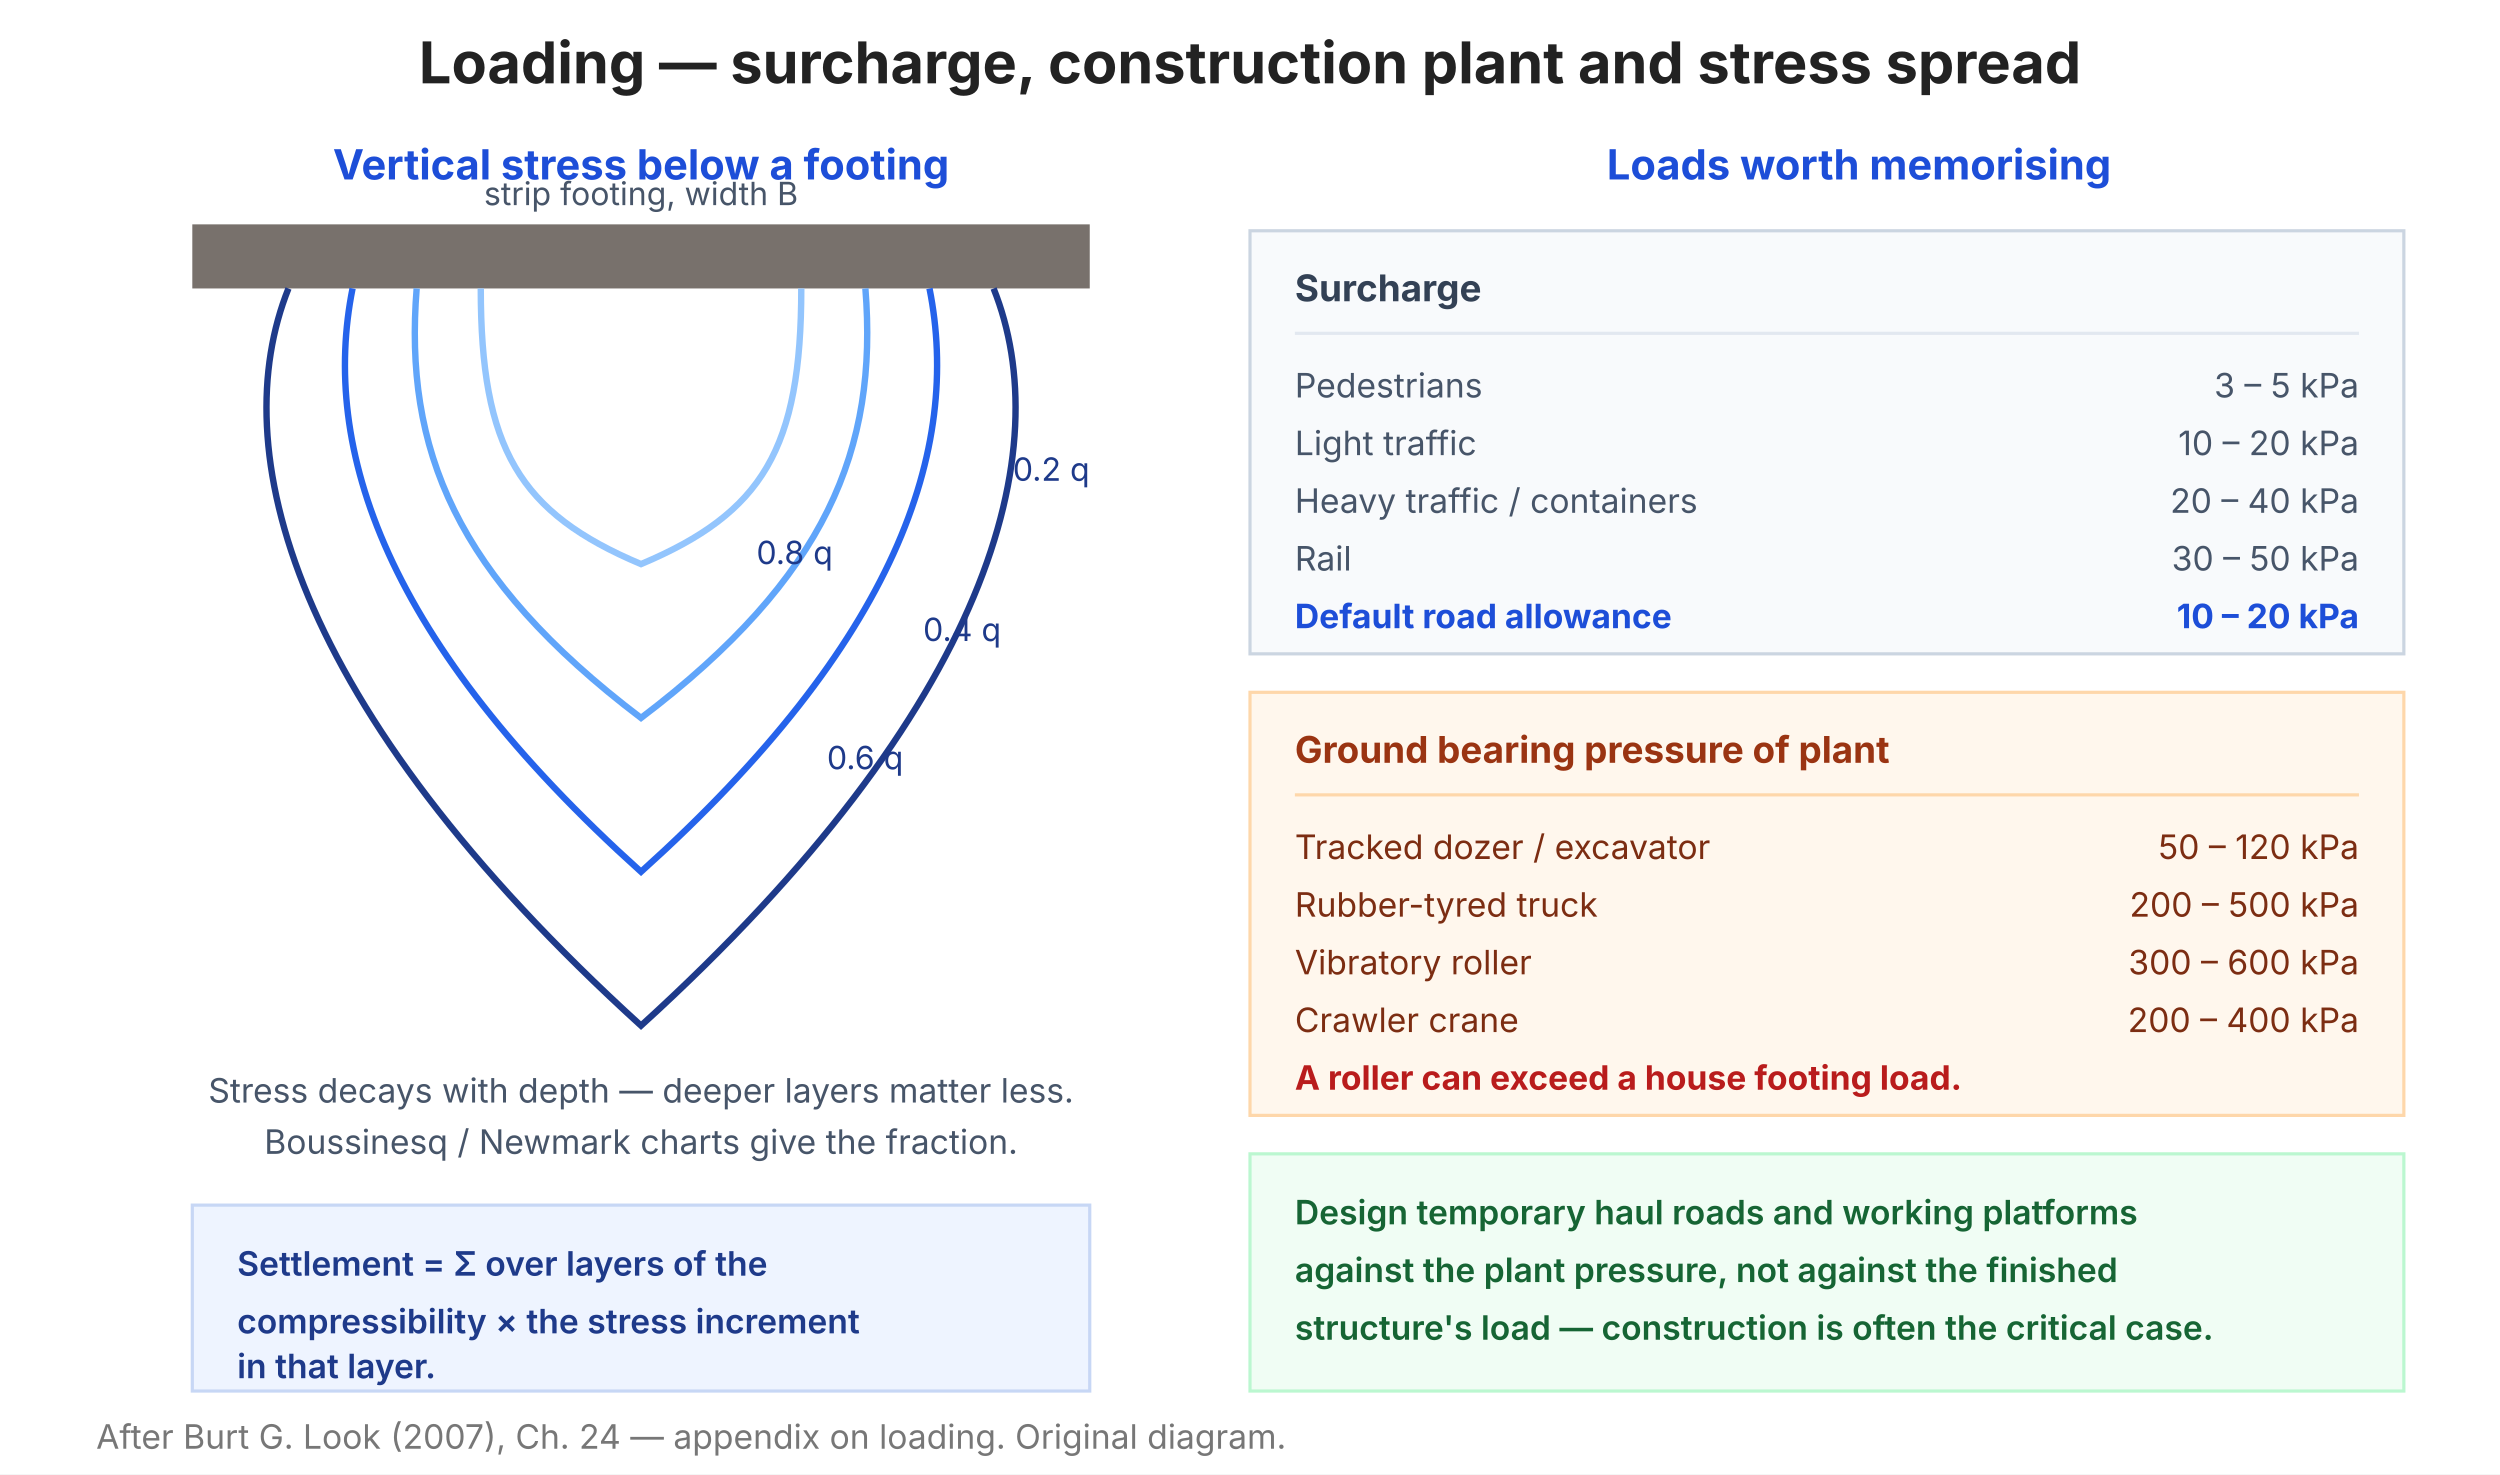
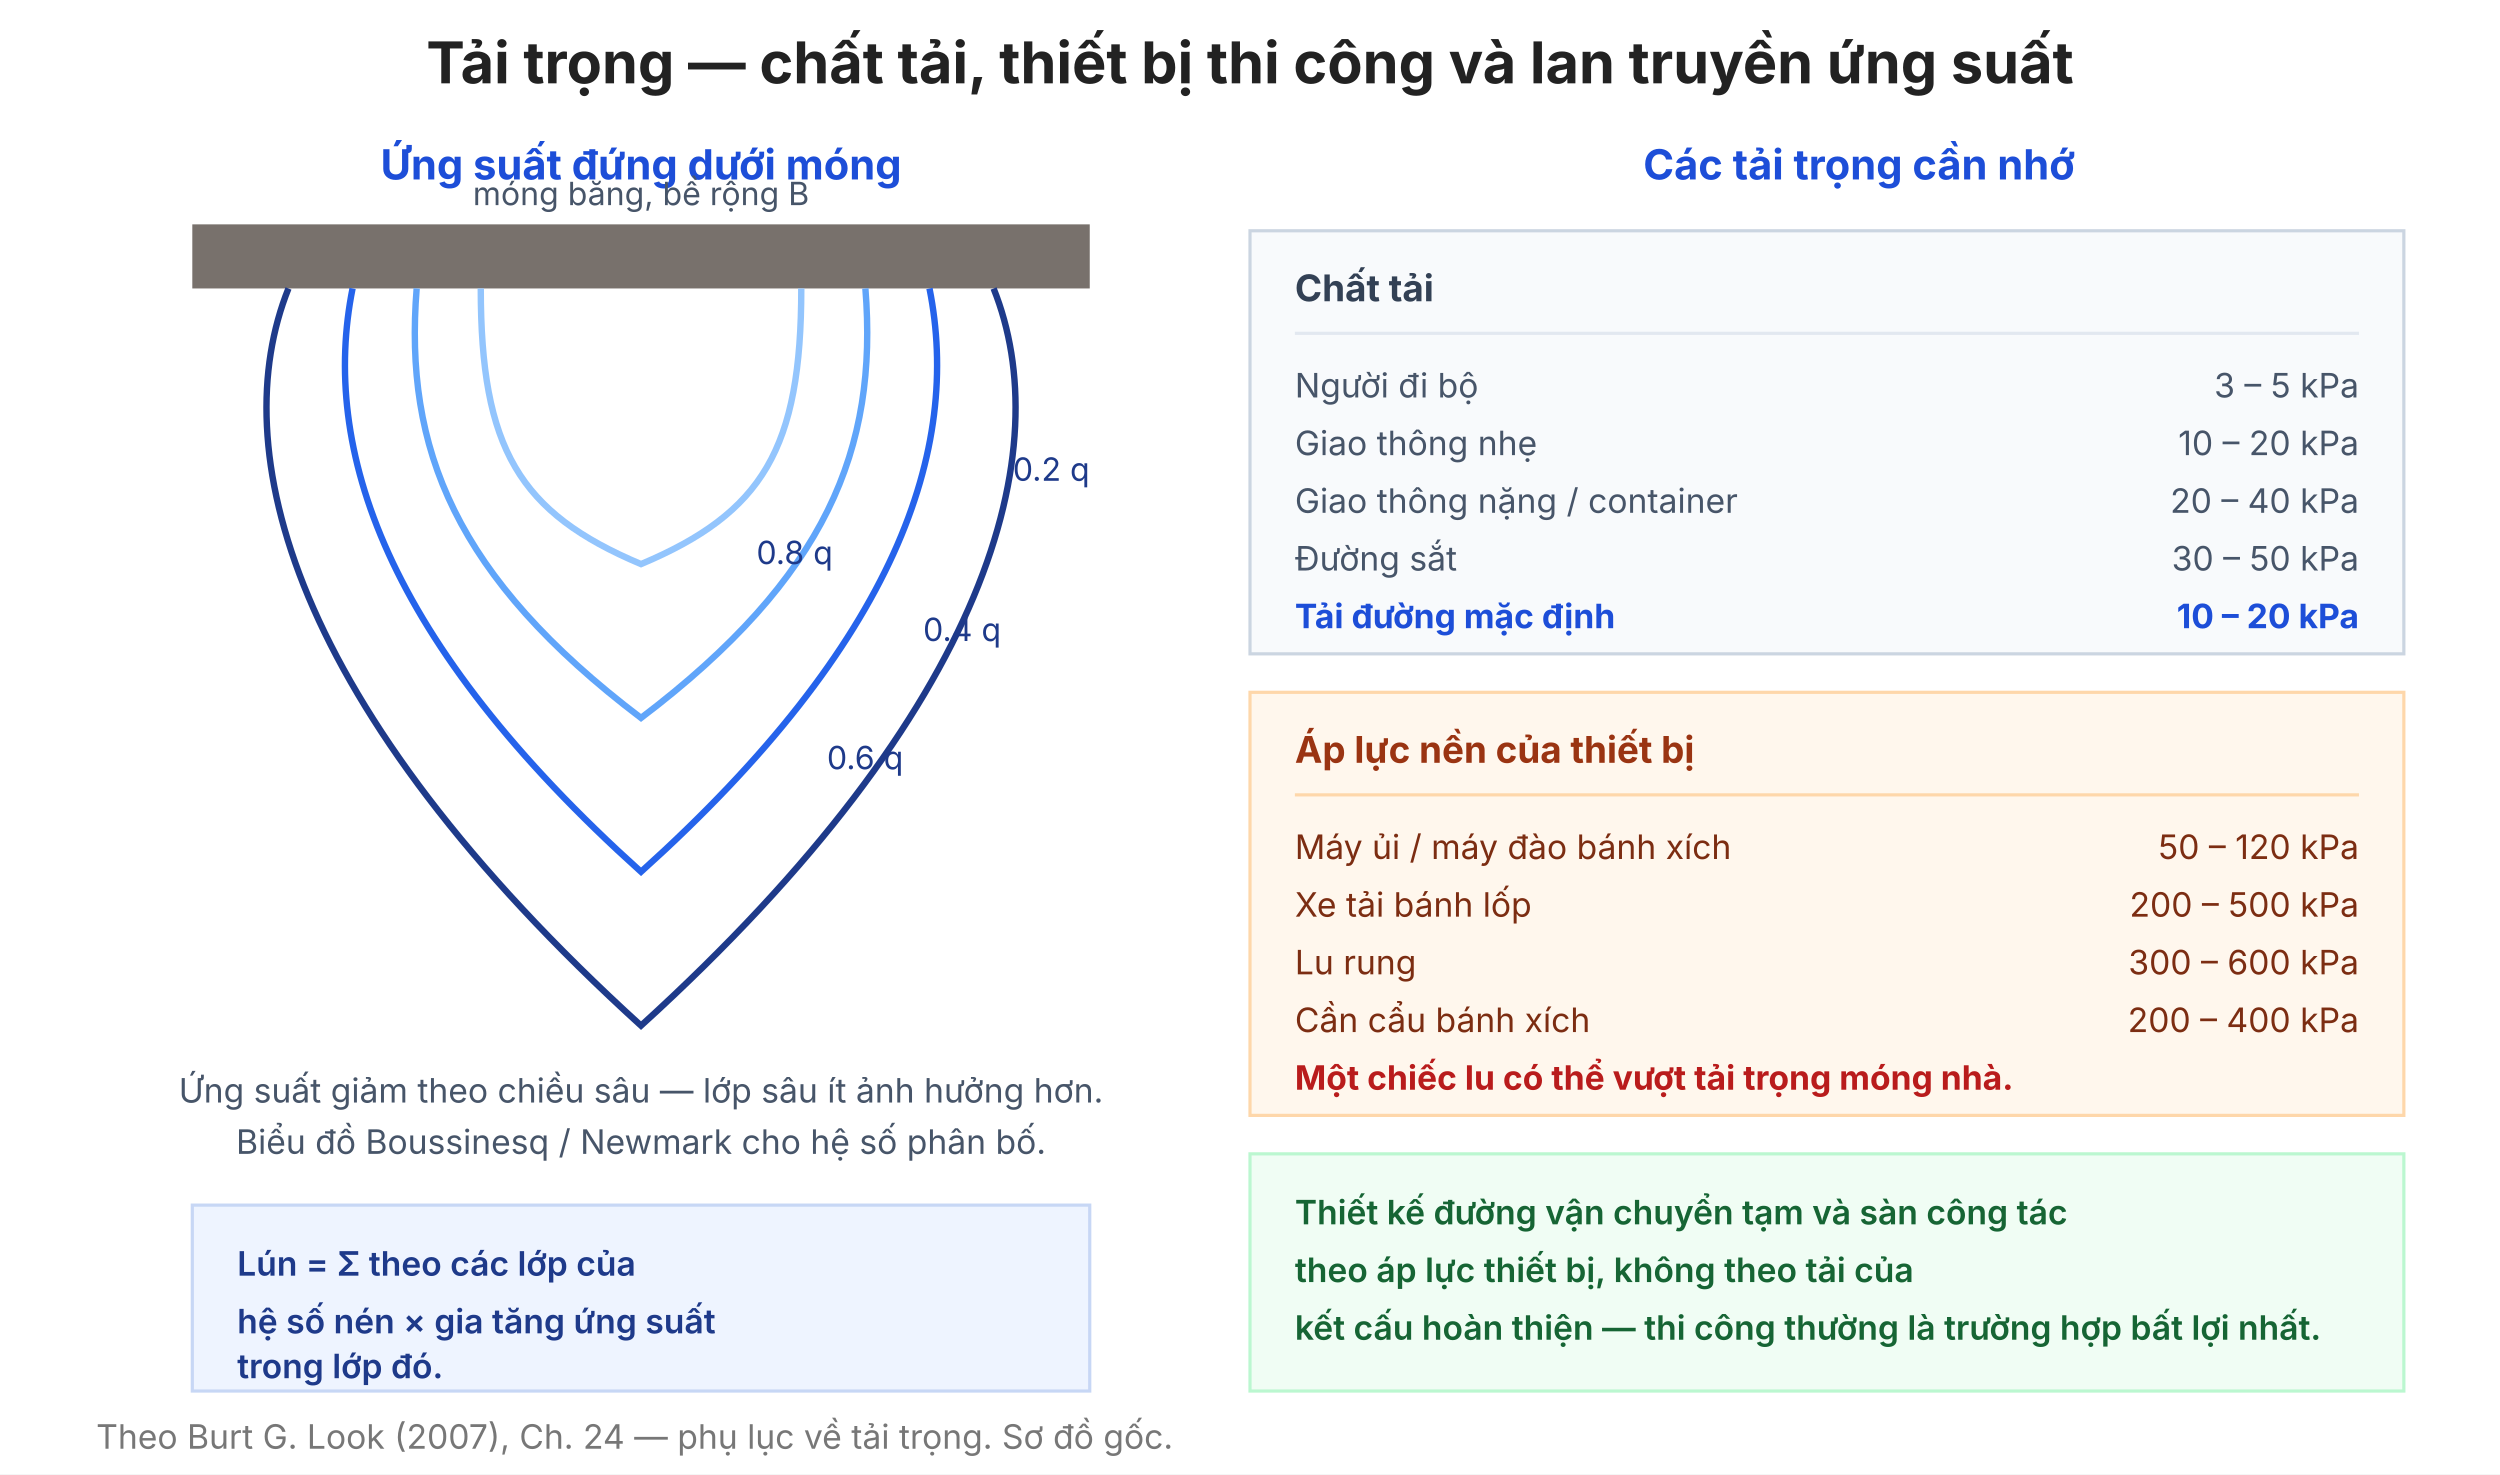
<svg xmlns="http://www.w3.org/2000/svg" viewBox="0 0 780 460" font-family="Inter, Arial, sans-serif">
  <rect width="780" height="460" fill="#ffffff" />
-   <text x="390" y="26" text-anchor="middle" font-size="18" font-weight="700" fill="#222">Loading — surcharge, construction plant and stress spread</text>
-   <text x="200" y="56" text-anchor="middle" font-size="13" font-weight="700" fill="#1d4ed8">Vertical stress below a footing</text>
+   <text x="390" y="26" text-anchor="middle" font-size="18" font-weight="700" fill="#222">Tải trọng — chất tải, thiết bị thi công và lan truyền ứng suất</text>
+   <text x="200" y="56" text-anchor="middle" font-size="13" font-weight="700" fill="#1d4ed8">Ứng suất đứng dưới móng</text>
  <rect x="60" y="70" width="280" height="20" fill="#78716c" />
-   <text x="200" y="64" text-anchor="middle" font-size="10" fill="#475569">strip footing, width B</text>
+   <text x="200" y="64" text-anchor="middle" font-size="10" fill="#475569">móng băng, bề rộng B</text>
  <g fill="none" stroke-width="2">
    <path d="M90 90 C70 140 90 220 200 320 C310 220 330 140 310 90" stroke="#1e3a8a" />
    <path d="M110 90 C100 140 120 200 200 272 C280 200 300 140 290 90" stroke="#2563eb" />
    <path d="M130 90 C126 140 142 180 200 224 C258 180 274 140 270 90" stroke="#60a5fa" />
    <path d="M150 90 C150 140 162 160 200 176 C238 160 250 140 250 90" stroke="#93c5fd" />
  </g>
  <g font-size="10" fill="#1e3a8a">
    <text x="316" y="150">0.2 q</text>
    <text x="288" y="200">0.4 q</text>
    <text x="258" y="240">0.6 q</text>
    <text x="236" y="176">0.8 q</text>
  </g>
-   <text x="200" y="344" text-anchor="middle" font-size="10.5" fill="#475569">Stress decays with depth — deeper layers matter less.</text>
-   <text x="200" y="360" text-anchor="middle" font-size="10.5" fill="#475569">Boussinesq / Newmark charts give the fraction.</text>
+   <text x="200" y="344" text-anchor="middle" font-size="10.5" fill="#475569">Ứng suất giảm theo chiều sâu — lớp sâu ít ảnh hưởng hơn.</text>
+   <text x="200" y="360" text-anchor="middle" font-size="10.5" fill="#475569">Biểu đồ Boussinesq / Newmark cho hệ số phân bố.</text>
  <rect x="60" y="376" width="280" height="58" fill="#eef4ff" stroke="#c7d7f5" />
-   <text x="74" y="398" font-size="10.5" fill="#1e3a8a" font-weight="600">Settlement = Σ over layers of the</text>
-   <text x="74" y="416" font-size="10.5" fill="#1e3a8a" font-weight="600">compressibility × the stress increment</text>
-   <text x="74" y="430" font-size="10.5" fill="#1e3a8a" font-weight="600">in that layer.</text>
-   <text x="580" y="56" text-anchor="middle" font-size="13" font-weight="700" fill="#1d4ed8">Loads worth memorising</text>
+   <text x="74" y="398" font-size="10.5" fill="#1e3a8a" font-weight="600">Lún = Σ theo các lớp của</text>
+   <text x="74" y="416" font-size="10.5" fill="#1e3a8a" font-weight="600">hệ số nén × gia tăng ứng suất</text>
+   <text x="74" y="430" font-size="10.5" fill="#1e3a8a" font-weight="600">trong lớp đó.</text>
+   <text x="580" y="56" text-anchor="middle" font-size="13" font-weight="700" fill="#1d4ed8">Các tải trọng cần nhớ</text>
  <rect x="390" y="72" width="360" height="132" fill="#f8fafc" stroke="#cbd5e1" />
-   <text x="404" y="94" font-size="11.5" font-weight="700" fill="#334155">Surcharge</text>
+   <text x="404" y="94" font-size="11.5" font-weight="700" fill="#334155">Chất tải</text>
  <line x1="404" y1="104" x2="736" y2="104" stroke="#e2e8f0" />
  <g font-size="10.5" fill="#475569">
-     <text x="404" y="124">Pedestrians</text>
+     <text x="404" y="124">Người đi bộ</text>
    <text x="736" y="124" text-anchor="end">3 – 5 kPa</text>
-     <text x="404" y="142">Light traffic</text>
+     <text x="404" y="142">Giao thông nhẹ</text>
    <text x="736" y="142" text-anchor="end">10 – 20 kPa</text>
-     <text x="404" y="160">Heavy traffic / containers</text>
+     <text x="404" y="160">Giao thông nặng / container</text>
    <text x="736" y="160" text-anchor="end">20 – 40 kPa</text>
-     <text x="404" y="178">Rail</text>
+     <text x="404" y="178">Đường sắt</text>
    <text x="736" y="178" text-anchor="end">30 – 50 kPa</text>
-     <text x="404" y="196" font-weight="700" fill="#1d4ed8">Default road allowance</text>
+     <text x="404" y="196" font-weight="700" fill="#1d4ed8">Tải đường mặc định</text>
    <text x="736" y="196" text-anchor="end" font-weight="700" fill="#1d4ed8">10 – 20 kPa</text>
  </g>
  <rect x="390" y="216" width="360" height="132" fill="#fff7ed" stroke="#fed7aa" />
-   <text x="404" y="238" font-size="11.5" font-weight="700" fill="#9a3412">Ground bearing pressure of plant</text>
+   <text x="404" y="238" font-size="11.5" font-weight="700" fill="#9a3412">Áp lực nền của thiết bị</text>
  <line x1="404" y1="248" x2="736" y2="248" stroke="#fed7aa" />
  <g font-size="10.5" fill="#7c2d12">
-     <text x="404" y="268">Tracked dozer / excavator</text>
+     <text x="404" y="268">Máy ủi / máy đào bánh xích</text>
    <text x="736" y="268" text-anchor="end">50 – 120 kPa</text>
-     <text x="404" y="286">Rubber-tyred truck</text>
+     <text x="404" y="286">Xe tải bánh lốp</text>
    <text x="736" y="286" text-anchor="end">200 – 500 kPa</text>
-     <text x="404" y="304">Vibratory roller</text>
+     <text x="404" y="304">Lu rung</text>
    <text x="736" y="304" text-anchor="end">300 – 600 kPa</text>
-     <text x="404" y="322">Crawler crane</text>
+     <text x="404" y="322">Cần cẩu bánh xích</text>
    <text x="736" y="322" text-anchor="end">200 – 400 kPa</text>
-     <text x="404" y="340" font-weight="700" fill="#b91c1c">A roller can exceed a house footing load.</text>
+     <text x="404" y="340" font-weight="700" fill="#b91c1c">Một chiếc lu có thể vượt tải trọng móng nhà.</text>
  </g>
  <rect x="390" y="360" width="360" height="74" fill="#f0fdf4" stroke="#bbf7d0" />
-   <text x="404" y="382" font-size="10.5" fill="#166534" font-weight="600">Design temporary haul roads and working platforms</text>
-   <text x="404" y="400" font-size="10.5" fill="#166534" font-weight="600">against the plant pressure, not against the finished</text>
-   <text x="404" y="418" font-size="10.5" fill="#166534" font-weight="600">structure's load — construction is often the critical case.</text>
-   <text x="30" y="452" font-size="10.5" fill="#777">After Burt G. Look (2007), Ch. 24 — appendix on loading. Original diagram.</text>
+   <text x="404" y="382" font-size="10.5" fill="#166534" font-weight="600">Thiết kế đường vận chuyển tạm và sàn công tác</text>
+   <text x="404" y="400" font-size="10.5" fill="#166534" font-weight="600">theo áp lực thiết bị, không theo tải của</text>
+   <text x="404" y="418" font-size="10.5" fill="#166534" font-weight="600">kết cấu hoàn thiện — thi công thường là trường hợp bất lợi nhất.</text>
+   <text x="30" y="452" font-size="10.5" fill="#777">Theo Burt G. Look (2007), Ch. 24 — phụ lục về tải trọng. Sơ đồ gốc.</text>
</svg>
